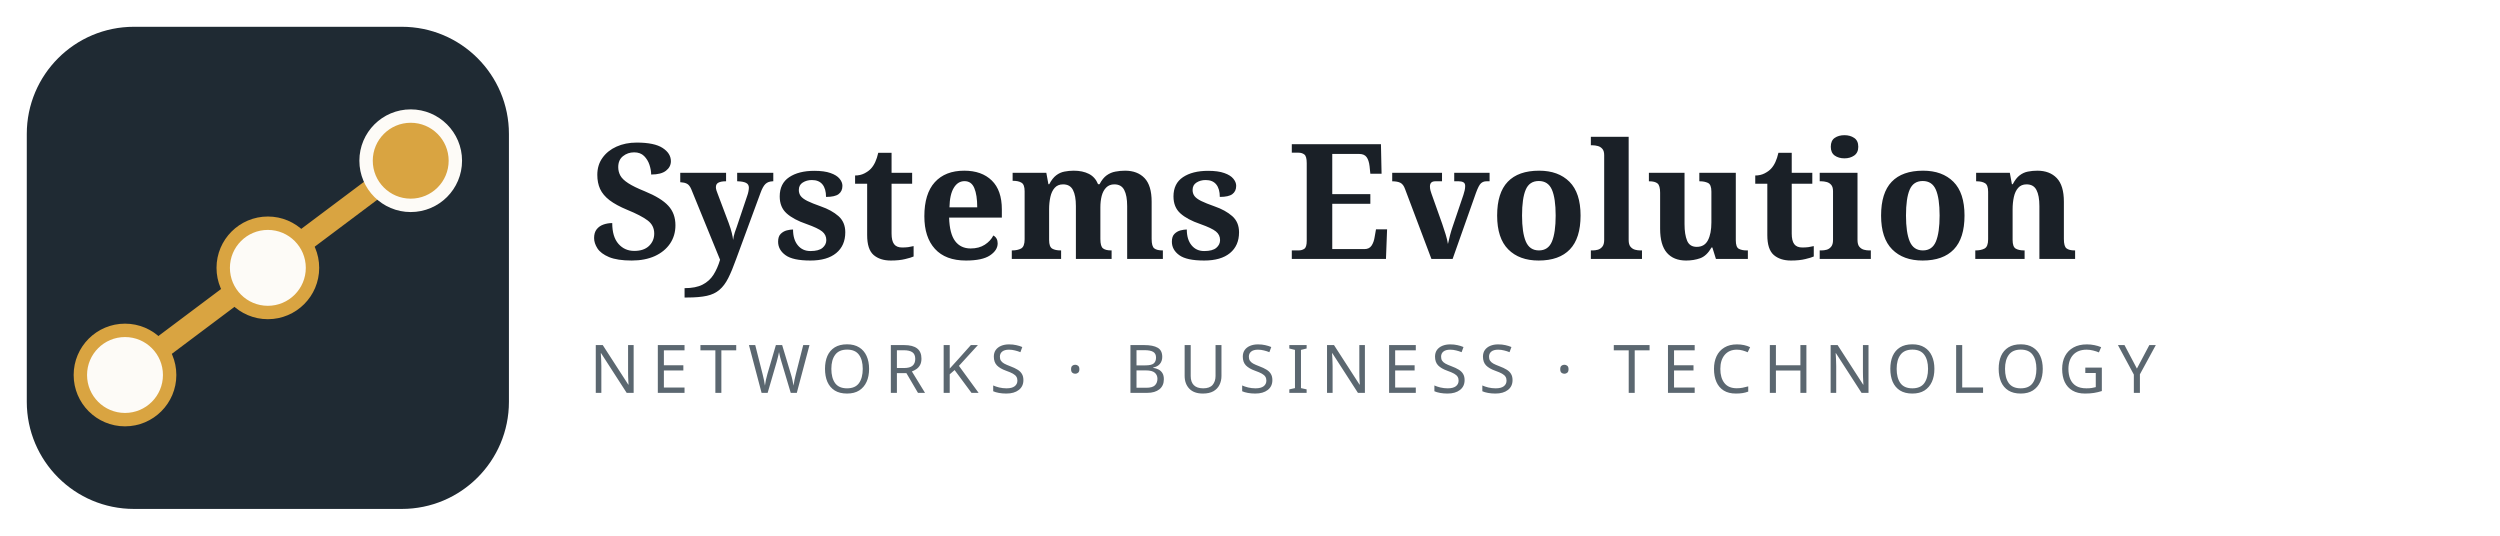
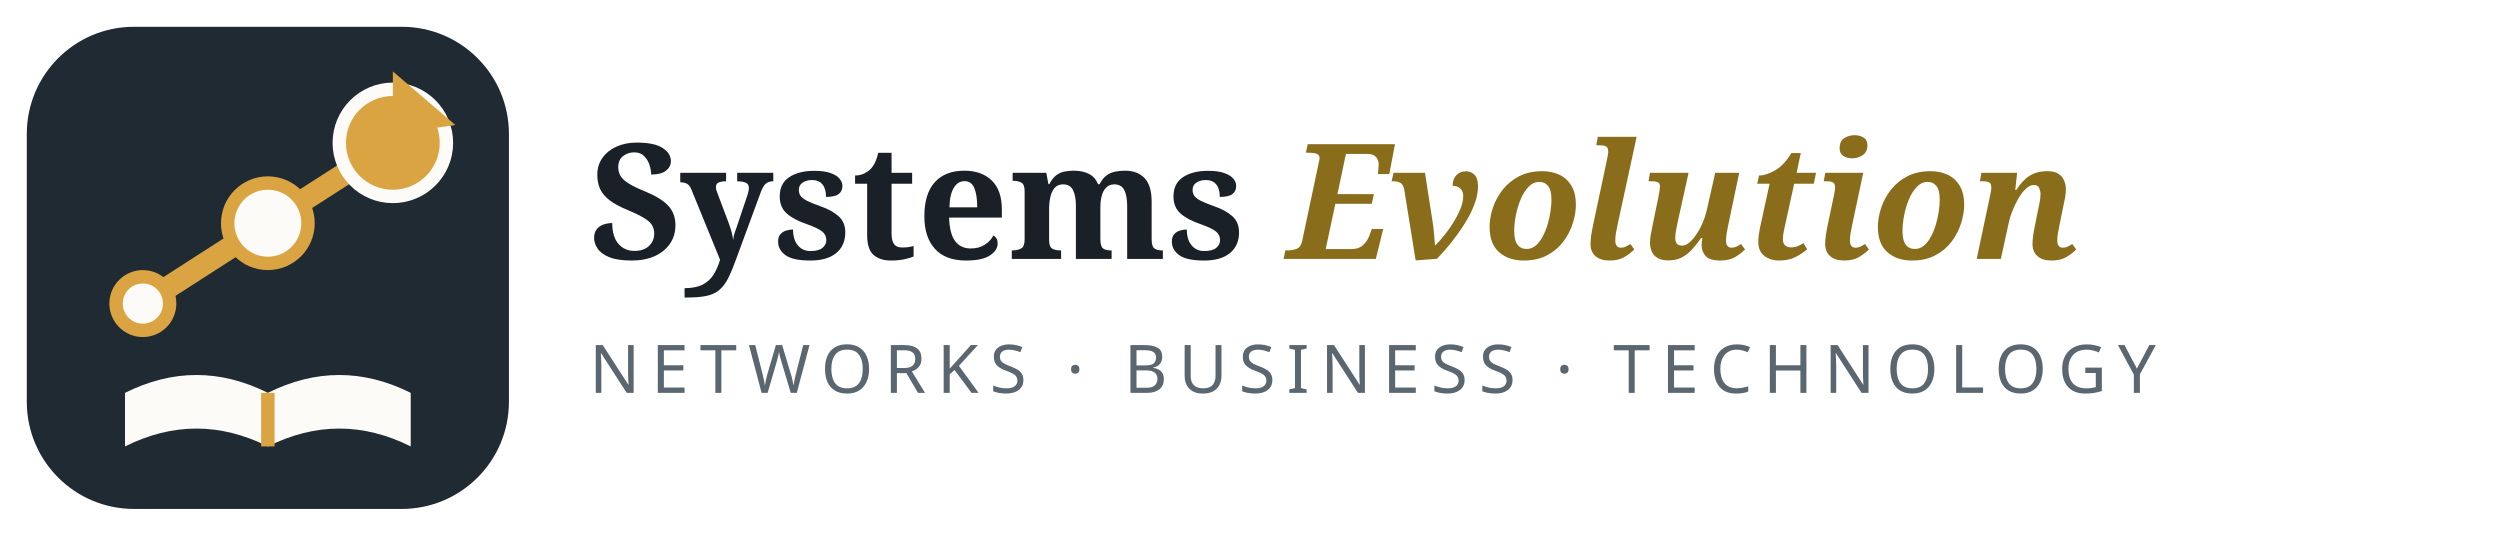
<svg xmlns="http://www.w3.org/2000/svg" viewBox="0 0 560 120" role="img" aria-label="Systems Evolution: Networks, Business and Technology">
  <rect x="6" y="6" width="108" height="108" rx="24" fill="#1f2a33" />
-   <polyline points="28,84 60,60 92,36" fill="none" stroke="#d9a441" stroke-width="5" stroke-linecap="round" stroke-linejoin="round" />
-   <circle cx="28" cy="84" r="10" fill="#fdfbf7" stroke="#d9a441" stroke-width="3" />
-   <circle cx="60" cy="60" r="10" fill="#fdfbf7" stroke="#d9a441" stroke-width="3" />
-   <circle cx="92" cy="36" r="10" fill="#d9a441" stroke="#fdfbf7" stroke-width="3" />
-   <text x="132" y="58" font-family="Georgia, serif" font-size="36" font-weight="700" fill="#1a2027">Systems Evolution</text>
+   <path d="M28 88 Q44 80 60 88 Q76 80 92 88 L92 100 Q76 92 60 100 Q44 92 28 100 Z" fill="#fdfbf7" />
+   <line x1="60" y1="88" x2="60" y2="100" stroke="#d9a441" stroke-width="3" />
+   <polyline points="32,68 60,50 88,32" fill="none" stroke="#d9a441" stroke-width="5" stroke-linecap="round" stroke-linejoin="round" />
+   <circle cx="32" cy="68" r="6" fill="#fdfbf7" stroke="#d9a441" stroke-width="3" />
+   <circle cx="60" cy="50" r="9" fill="#fdfbf7" stroke="#d9a441" stroke-width="3" />
+   <circle cx="88" cy="32" r="12" fill="#d9a441" stroke="#fdfbf7" stroke-width="3" />
+   <path d="M88 16 L102 28 L88 30 Z" fill="#d9a441" />
+   <text x="132" y="58" font-family="Georgia, serif" font-size="36" font-weight="700" fill="#1a2027">Systems <tspan fill="#8a6d1b" font-style="italic">Evolution</tspan>
+   </text>
  <text x="132" y="88" font-family="system-ui, sans-serif" font-size="15" letter-spacing="2.5" fill="#5b6770">NETWORKS · BUSINESS · TECHNOLOGY</text>
</svg>
